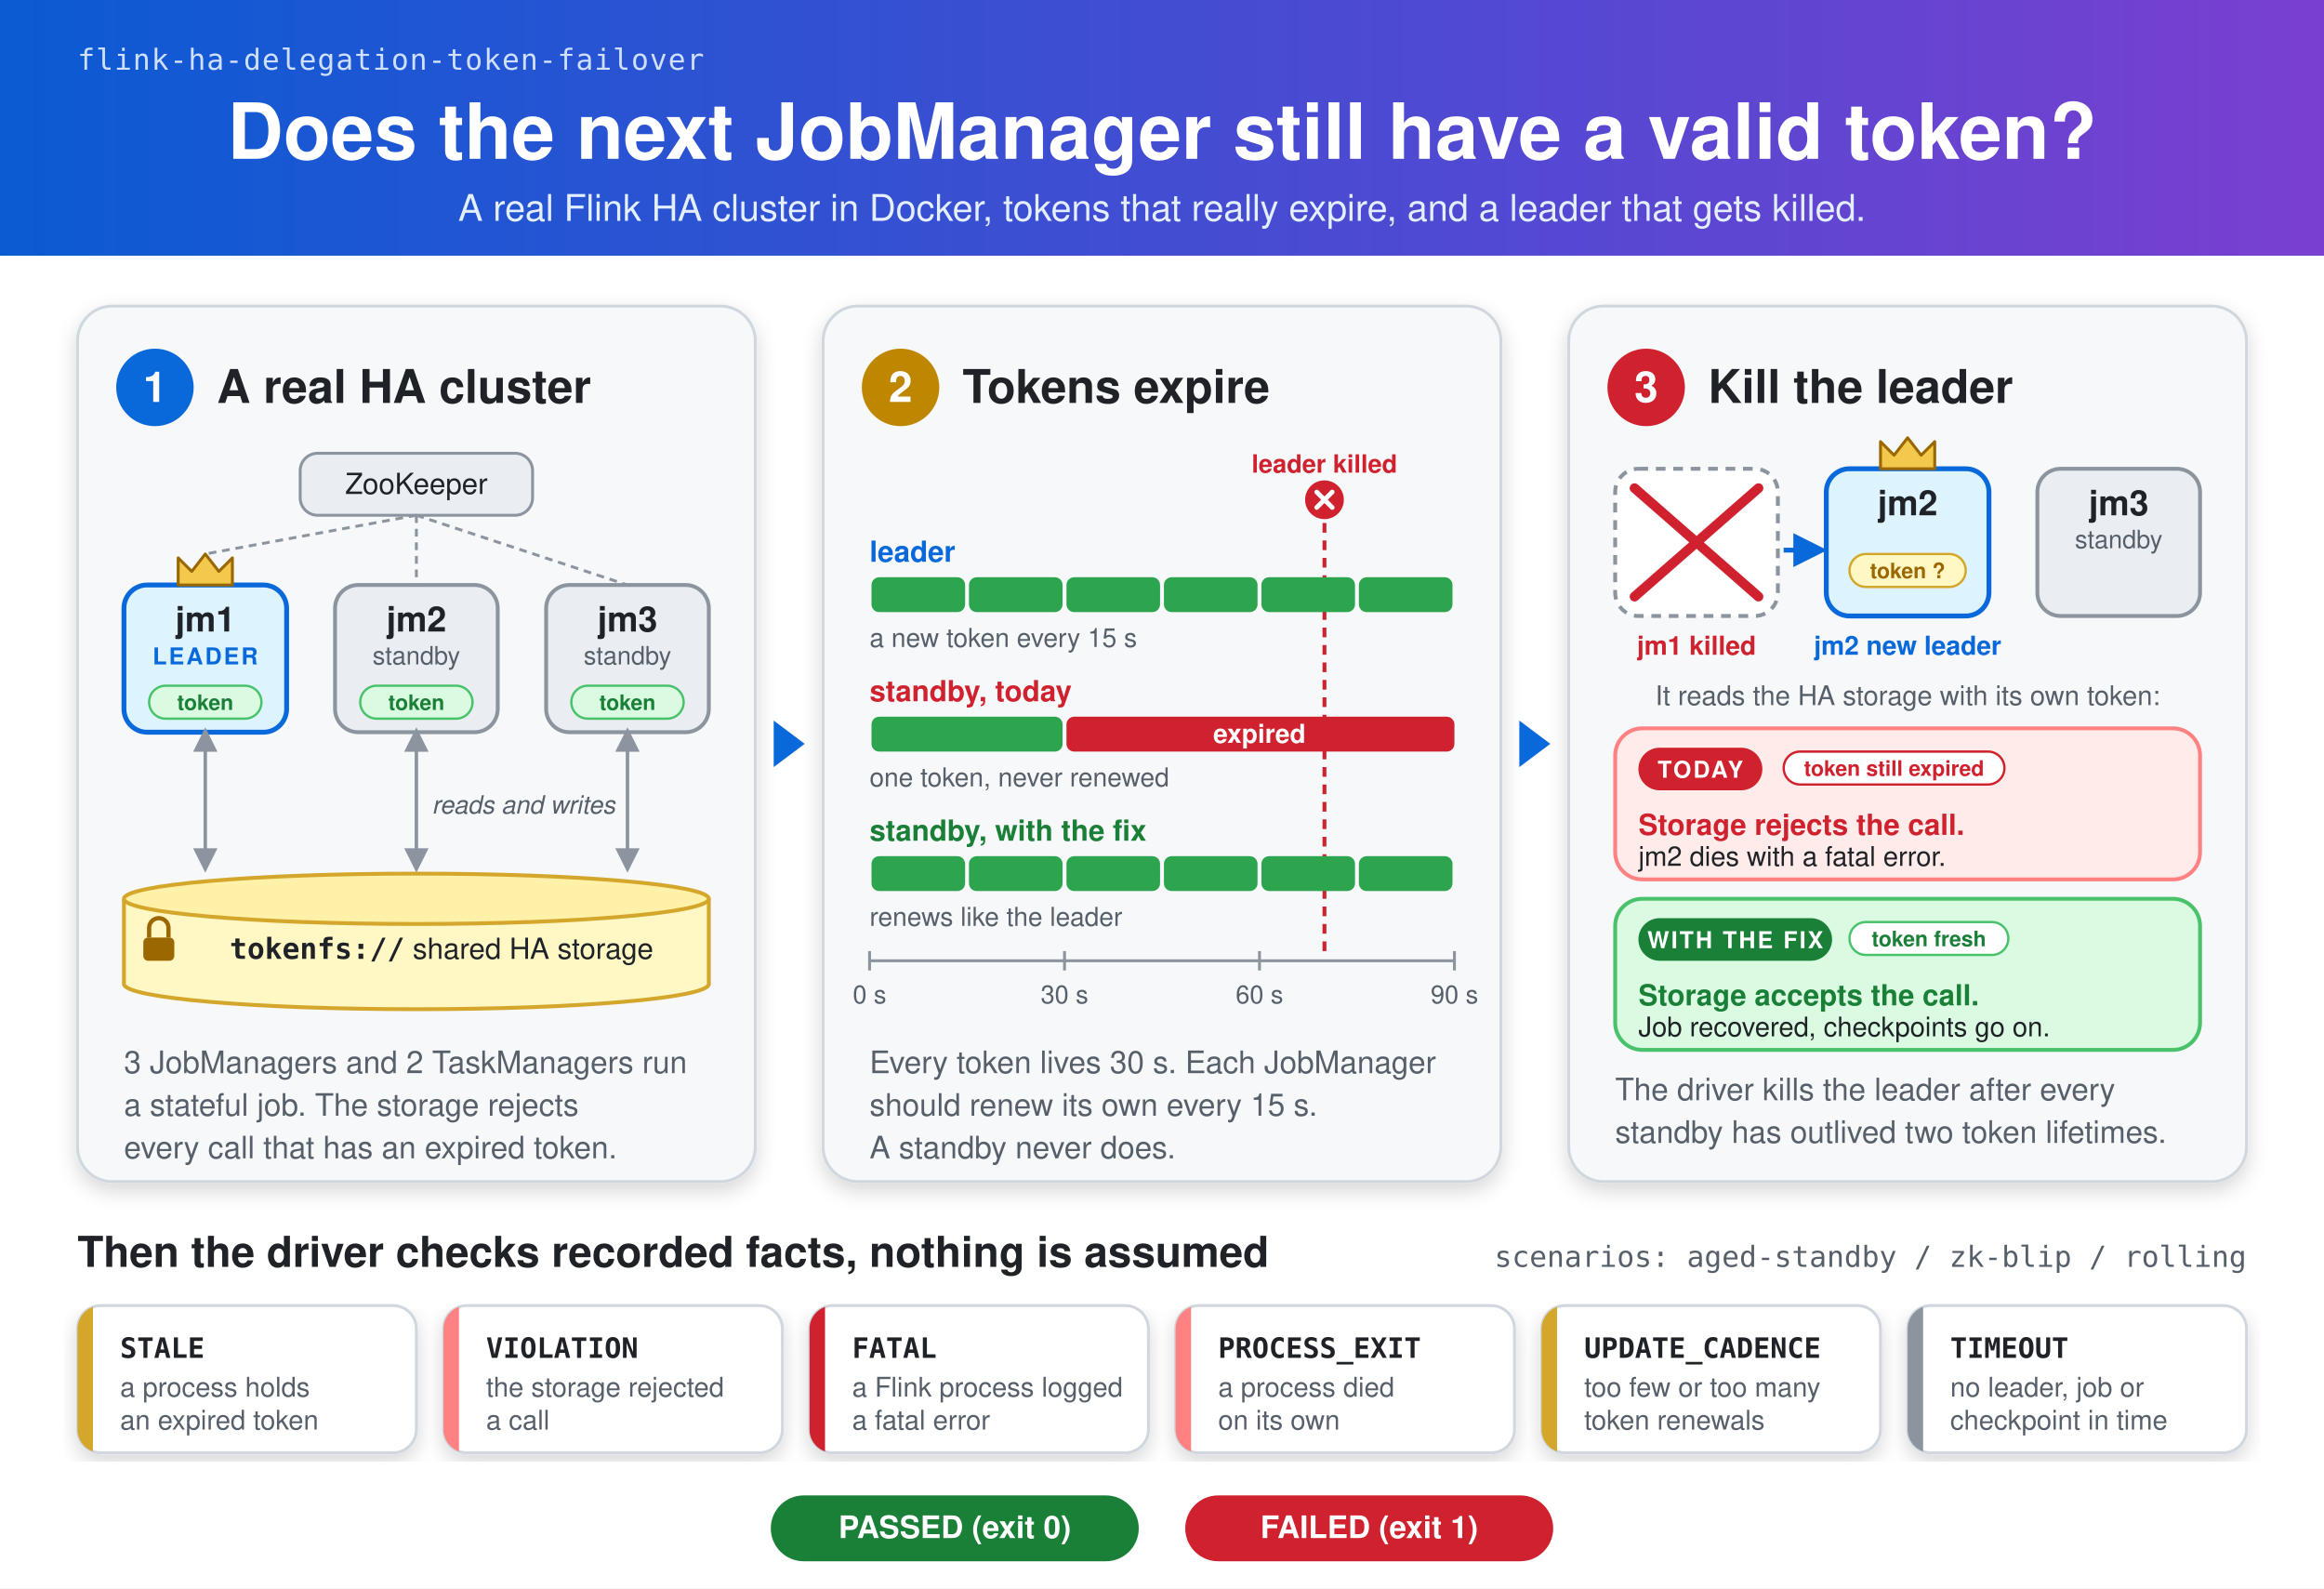
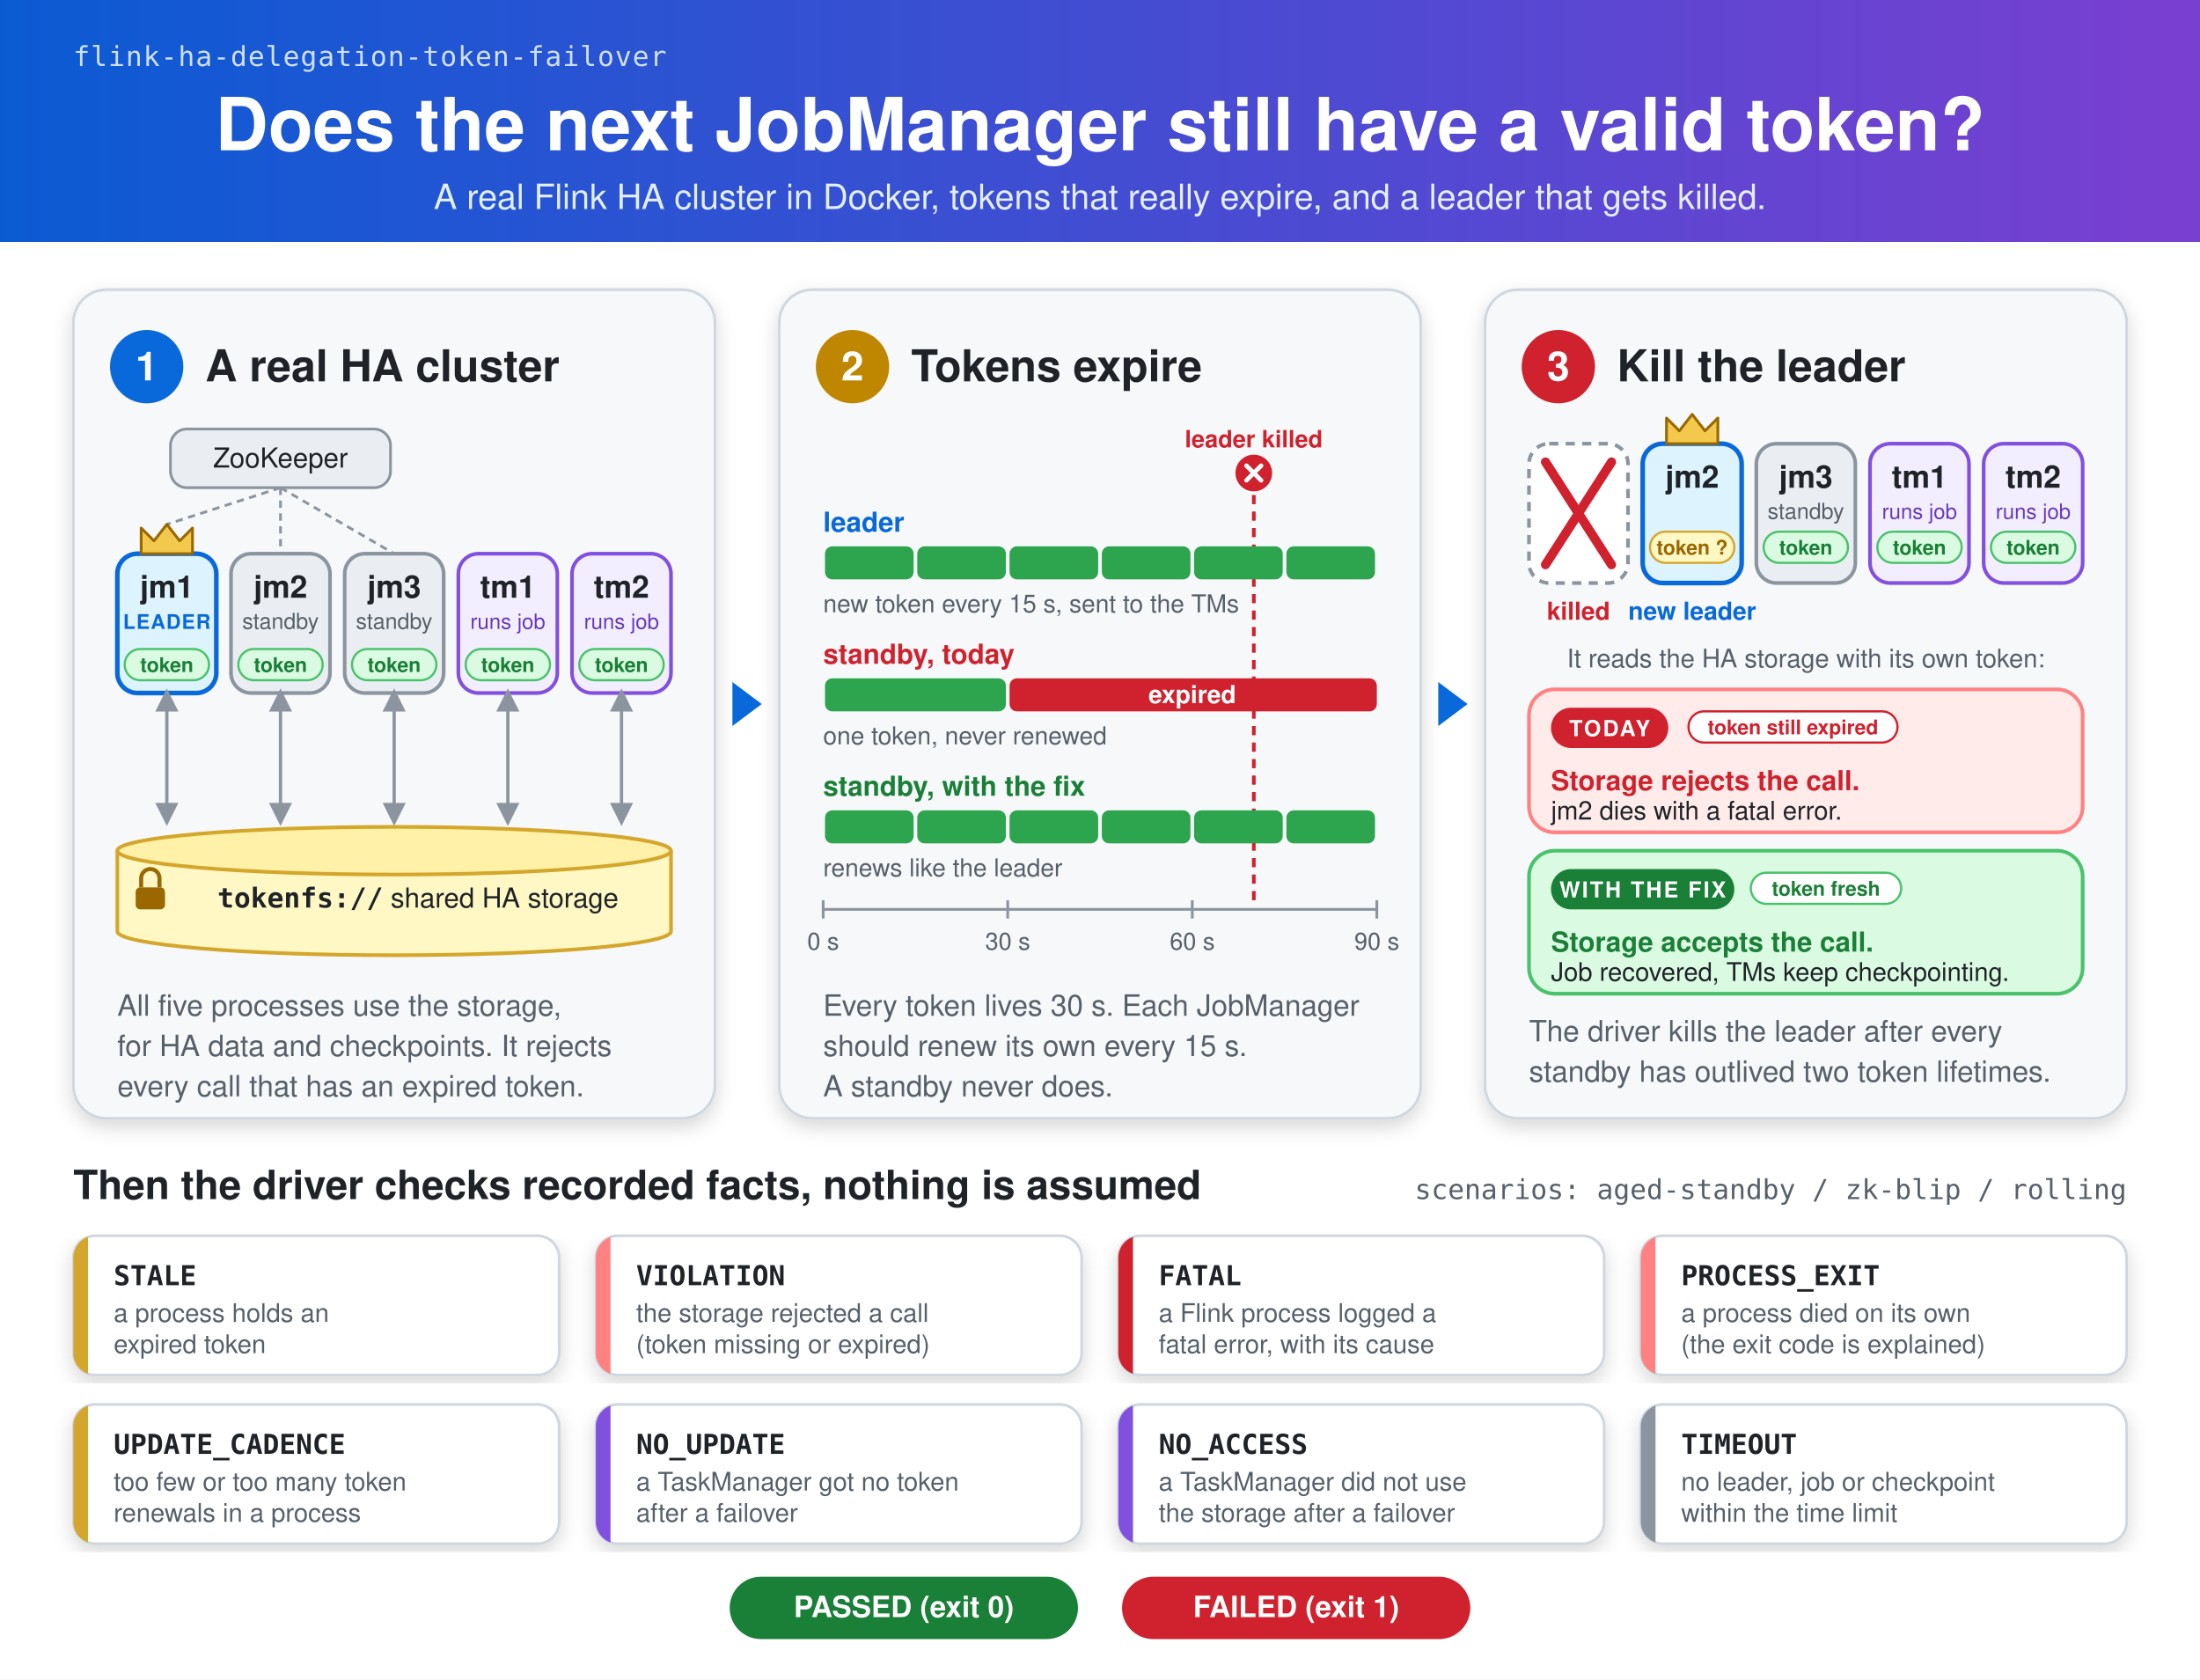
- <svg xmlns="http://www.w3.org/2000/svg" viewBox="0 0 1200 820" width="1200" height="820" role="img" aria-labelledby="t d">
+ <svg xmlns="http://www.w3.org/2000/svg" viewBox="0 0 1200 916" width="1200" height="916" role="img" aria-labelledby="t d">
  <defs>
    <linearGradient id="hero" x1="0" y1="0" x2="1" y2="0">
      <stop offset="0" stop-color="#0A5BD3" />
      <stop offset="1" stop-color="#7A3FD1" />
    </linearGradient>
    <filter id="shadow" x="-4%" y="-3%" width="108%" height="109%">
      <feGaussianBlur in="SourceAlpha" stdDeviation="5" />
      <feOffset dy="4" result="b" />
      <feComponentTransfer>
        <feFuncA type="linear" slope="0.16" />
      </feComponentTransfer>
      <feMerge>
        <feMergeNode />
        <feMergeNode in="SourceGraphic" />
      </feMerge>
    </filter>
    <marker id="head" viewBox="0 0 10 10" refX="8" refY="5" markerWidth="7" markerHeight="7" orient="auto-start-reverse">
      <path d="M0 0 L10 5 L0 10 Z" fill="#8C959F" />
    </marker>
    <marker id="headBlue" viewBox="0 0 10 10" refX="8" refY="5" markerWidth="7" markerHeight="7" orient="auto-start-reverse">
      <path d="M0 0 L10 5 L0 10 Z" fill="#0969DA" />
    </marker>
  </defs>
-   <rect width="1200" height="820" fill="#FFFFFF" />
+   <rect width="1200" height="916" fill="#FFFFFF" />
  <rect width="1200" height="132" fill="url(#hero)" />
  <text x="40" y="36" font-family="Menlo, Consolas, 'DejaVu Sans Mono', monospace" font-size="15" font-weight="normal" fill="#CFE0FF" text-anchor="start" letter-spacing="0.5">flink-ha-delegation-token-failover</text>
  <text x="600" y="82" font-family="Helvetica, Arial, sans-serif" font-size="40" font-weight="700" fill="#FFFFFF" text-anchor="middle">Does the next JobManager still have a valid token?</text>
  <text x="600" y="114" font-family="Helvetica, Arial, sans-serif" font-size="19" font-weight="normal" fill="#E3EEFF" text-anchor="middle">A real Flink HA cluster in Docker, tokens that really expire, and a leader that gets killed.</text>
  <g transform="translate(40,158)">
    <rect width="350" height="452" rx="18" fill="#F6F8FA" stroke="#D0D7DE" stroke-width="1.5" filter="url(#shadow)" />
    <circle cx="40" cy="42" r="20" fill="#0969DA" />
    <text x="40" y="49.5" font-family="Helvetica, Arial, sans-serif" font-size="22" font-weight="700" fill="#FFFFFF" text-anchor="middle">1</text>
    <text x="72" y="50" font-family="Helvetica, Arial, sans-serif" font-size="24" font-weight="700" fill="#1F2328" text-anchor="start">A real HA cluster</text>
-     <rect x="115" y="76" width="120" height="32" rx="9" fill="#EAEEF2" stroke="#8C959F" stroke-width="1.5" />
-     <text x="175" y="97" font-family="Helvetica, Arial, sans-serif" font-size="15" font-weight="normal" fill="#1F2328" text-anchor="middle">ZooKeeper</text>
-     <line x1="175" y1="108" x2="66" y2="128" stroke="#8C959F" stroke-width="1.5" stroke-dasharray="4 3" />
-     <line x1="175" y1="108" x2="175" y2="144" stroke="#8C959F" stroke-width="1.5" stroke-dasharray="4 3" />
-     <line x1="175" y1="108" x2="284" y2="144" stroke="#8C959F" stroke-width="1.5" stroke-dasharray="4 3" />
-     <rect x="24.0" y="144" width="84" height="76" rx="12" fill="#DDF4FF" stroke="#0969DA" stroke-width="2.5" />
-     <path d="M52 144 L52 130 L59 137 L66 128 L73 137 L80 130 L80 144 Z" fill="#F2C94C" stroke="#9A6700" stroke-width="1.5" stroke-linejoin="round" />
-     <text x="66" y="168" font-family="Helvetica, Arial, sans-serif" font-size="18" font-weight="700" fill="#1F2328" text-anchor="middle">jm1</text>
-     <text x="66" y="185" font-family="Helvetica, Arial, sans-serif" font-size="12" font-weight="700" fill="#0969DA" text-anchor="middle" letter-spacing="1">LEADER</text>
-     <rect x="133.0" y="144" width="84" height="76" rx="12" fill="#EAEEF2" stroke="#8C959F" stroke-width="2" />
-     <text x="175" y="168" font-family="Helvetica, Arial, sans-serif" font-size="18" font-weight="700" fill="#1F2328" text-anchor="middle">jm2</text>
-     <text x="175" y="185" font-family="Helvetica, Arial, sans-serif" font-size="13" font-weight="normal" fill="#57606A" text-anchor="middle">standby</text>
-     <rect x="242.0" y="144" width="84" height="76" rx="12" fill="#EAEEF2" stroke="#8C959F" stroke-width="2" />
-     <text x="284" y="168" font-family="Helvetica, Arial, sans-serif" font-size="18" font-weight="700" fill="#1F2328" text-anchor="middle">jm3</text>
-     <text x="284" y="185" font-family="Helvetica, Arial, sans-serif" font-size="13" font-weight="normal" fill="#57606A" text-anchor="middle">standby</text>
-     <rect x="37.0" y="196" width="58" height="17" rx="8.5" fill="#DAFBE1" stroke="#4AC26B" stroke-width="1.2" />
-     <text x="66" y="208.5" font-family="Helvetica, Arial, sans-serif" font-size="11" font-weight="700" fill="#1A7F37" text-anchor="middle">token</text>
-     <rect x="146.0" y="196" width="58" height="17" rx="8.5" fill="#DAFBE1" stroke="#4AC26B" stroke-width="1.2" />
+     <rect x="53" y="76" width="120" height="32" rx="9" fill="#EAEEF2" stroke="#8C959F" stroke-width="1.5" />
+     <text x="113" y="97" font-family="Helvetica, Arial, sans-serif" font-size="15" font-weight="normal" fill="#1F2328" text-anchor="middle">ZooKeeper</text>
+     <line x1="113" y1="108" x2="51" y2="128" stroke="#8C959F" stroke-width="1.5" stroke-dasharray="4 3" />
+     <line x1="113" y1="108" x2="113" y2="144" stroke="#8C959F" stroke-width="1.5" stroke-dasharray="4 3" />
+     <line x1="113" y1="108" x2="175" y2="144" stroke="#8C959F" stroke-width="1.5" stroke-dasharray="4 3" />
+     <rect x="24.0" y="144" width="54" height="76" rx="11" fill="#DDF4FF" stroke="#0969DA" stroke-width="2.5" />
+     <path d="M37 144 L37 130 L44 137 L51 128 L58 137 L65 130 L65 144 Z" fill="#F2C94C" stroke="#9A6700" stroke-width="1.5" stroke-linejoin="round" />
+     <text x="51" y="168" font-family="Helvetica, Arial, sans-serif" font-size="17" font-weight="700" fill="#1F2328" text-anchor="middle">jm1</text>
+     <text x="51" y="185" font-family="Helvetica, Arial, sans-serif" font-size="11" font-weight="700" fill="#0969DA" text-anchor="middle" letter-spacing="0.5">LEADER</text>
+     <rect x="86.0" y="144" width="54" height="76" rx="11" fill="#EAEEF2" stroke="#8C959F" stroke-width="2" />
+     <text x="113" y="168" font-family="Helvetica, Arial, sans-serif" font-size="17" font-weight="700" fill="#1F2328" text-anchor="middle">jm2</text>
+     <text x="113" y="185" font-family="Helvetica, Arial, sans-serif" font-size="12" font-weight="normal" fill="#57606A" text-anchor="middle">standby</text>
+     <rect x="148.0" y="144" width="54" height="76" rx="11" fill="#EAEEF2" stroke="#8C959F" stroke-width="2" />
+     <text x="175" y="168" font-family="Helvetica, Arial, sans-serif" font-size="17" font-weight="700" fill="#1F2328" text-anchor="middle">jm3</text>
+     <text x="175" y="185" font-family="Helvetica, Arial, sans-serif" font-size="12" font-weight="normal" fill="#57606A" text-anchor="middle">standby</text>
+     <rect x="210.0" y="144" width="54" height="76" rx="11" fill="#F3EEFF" stroke="#8250DF" stroke-width="2" />
+     <text x="237" y="168" font-family="Helvetica, Arial, sans-serif" font-size="17" font-weight="700" fill="#1F2328" text-anchor="middle">tm1</text>
+     <text x="237" y="185" font-family="Helvetica, Arial, sans-serif" font-size="11.5" font-weight="normal" fill="#6639BA" text-anchor="middle">runs job</text>
+     <rect x="272.0" y="144" width="54" height="76" rx="11" fill="#F3EEFF" stroke="#8250DF" stroke-width="2" />
+     <text x="299" y="168" font-family="Helvetica, Arial, sans-serif" font-size="17" font-weight="700" fill="#1F2328" text-anchor="middle">tm2</text>
+     <text x="299" y="185" font-family="Helvetica, Arial, sans-serif" font-size="11.5" font-weight="normal" fill="#6639BA" text-anchor="middle">runs job</text>
+     <rect x="28.0" y="196" width="46" height="17" rx="8.5" fill="#DAFBE1" stroke="#4AC26B" stroke-width="1.2" />
+     <text x="51" y="208.5" font-family="Helvetica, Arial, sans-serif" font-size="11" font-weight="700" fill="#1A7F37" text-anchor="middle">token</text>
+     <rect x="90.0" y="196" width="46" height="17" rx="8.5" fill="#DAFBE1" stroke="#4AC26B" stroke-width="1.2" />
+     <text x="113" y="208.5" font-family="Helvetica, Arial, sans-serif" font-size="11" font-weight="700" fill="#1A7F37" text-anchor="middle">token</text>
+     <rect x="152.0" y="196" width="46" height="17" rx="8.5" fill="#DAFBE1" stroke="#4AC26B" stroke-width="1.2" />
    <text x="175" y="208.5" font-family="Helvetica, Arial, sans-serif" font-size="11" font-weight="700" fill="#1A7F37" text-anchor="middle">token</text>
-     <rect x="255.0" y="196" width="58" height="17" rx="8.5" fill="#DAFBE1" stroke="#4AC26B" stroke-width="1.2" />
-     <text x="284" y="208.5" font-family="Helvetica, Arial, sans-serif" font-size="11" font-weight="700" fill="#1A7F37" text-anchor="middle">token</text>
-     <line x1="66" y1="220" x2="66" y2="290" stroke="#8C959F" stroke-width="1.8" marker-start="url(#head)" marker-end="url(#head)" />
+     <rect x="214.0" y="196" width="46" height="17" rx="8.5" fill="#DAFBE1" stroke="#4AC26B" stroke-width="1.2" />
+     <text x="237" y="208.5" font-family="Helvetica, Arial, sans-serif" font-size="11" font-weight="700" fill="#1A7F37" text-anchor="middle">token</text>
+     <rect x="276.0" y="196" width="46" height="17" rx="8.5" fill="#DAFBE1" stroke="#4AC26B" stroke-width="1.2" />
+     <text x="299" y="208.5" font-family="Helvetica, Arial, sans-serif" font-size="11" font-weight="700" fill="#1A7F37" text-anchor="middle">token</text>
+     <line x1="51" y1="220" x2="51" y2="290" stroke="#8C959F" stroke-width="1.8" marker-start="url(#head)" marker-end="url(#head)" />
+     <line x1="113" y1="220" x2="113" y2="290" stroke="#8C959F" stroke-width="1.8" marker-start="url(#head)" marker-end="url(#head)" />
    <line x1="175" y1="220" x2="175" y2="290" stroke="#8C959F" stroke-width="1.8" marker-start="url(#head)" marker-end="url(#head)" />
-     <line x1="284" y1="220" x2="284" y2="290" stroke="#8C959F" stroke-width="1.8" marker-start="url(#head)" marker-end="url(#head)" />
-     <text x="183" y="262" font-family="Helvetica, Arial, sans-serif" font-size="13" font-weight="normal" fill="#57606A" text-anchor="start" font-style="italic">reads and writes</text>
+     <line x1="237" y1="220" x2="237" y2="290" stroke="#8C959F" stroke-width="1.8" marker-start="url(#head)" marker-end="url(#head)" />
+     <line x1="299" y1="220" x2="299" y2="290" stroke="#8C959F" stroke-width="1.8" marker-start="url(#head)" marker-end="url(#head)" />
    <path d="M24 306 V350 A151 13 0 0 0 326 350 V306" fill="#FFF8C5" stroke="#D4A72C" stroke-width="2" />
    <ellipse cx="175" cy="306" rx="151" ry="13" fill="#FFF1A8" stroke="#D4A72C" stroke-width="2" />
    <path d="M37 326 v-5 a5 5 0 0 1 10 0 v5" fill="none" stroke="#9A6700" stroke-width="2.2" />
    <rect x="34" y="326" width="16" height="12" rx="2.5" fill="#9A6700" />
    <text x="188" y="337" font-family="Helvetica, Arial, sans-serif" font-size="15" fill="#1F2328" text-anchor="middle">
      <tspan font-family="Menlo, Consolas, 'DejaVu Sans Mono', monospace" font-weight="700">tokenfs://</tspan> shared HA storage</text>
-     <text x="24" y="396" font-family="Helvetica, Arial, sans-serif" font-size="16" font-weight="normal" fill="#57606A" text-anchor="start">3 JobManagers and 2 TaskManagers run</text>
-     <text x="24" y="418" font-family="Helvetica, Arial, sans-serif" font-size="16" font-weight="normal" fill="#57606A" text-anchor="start">a stateful job. The storage rejects</text>
+     <text x="24" y="396" font-family="Helvetica, Arial, sans-serif" font-size="16" font-weight="normal" fill="#57606A" text-anchor="start">All five processes use the storage,</text>
+     <text x="24" y="418" font-family="Helvetica, Arial, sans-serif" font-size="16" font-weight="normal" fill="#57606A" text-anchor="start">for HA data and checkpoints. It rejects</text>
    <text x="24" y="440" font-family="Helvetica, Arial, sans-serif" font-size="16" font-weight="normal" fill="#57606A" text-anchor="start">every call that has an expired token.</text>
  </g>
  <g transform="translate(425,158)">
    <rect width="350" height="452" rx="18" fill="#F6F8FA" stroke="#D0D7DE" stroke-width="1.5" filter="url(#shadow)" />
    <circle cx="40" cy="42" r="20" fill="#BF8700" />
    <text x="40" y="49.5" font-family="Helvetica, Arial, sans-serif" font-size="22" font-weight="700" fill="#FFFFFF" text-anchor="middle">2</text>
    <text x="72" y="50" font-family="Helvetica, Arial, sans-serif" font-size="24" font-weight="700" fill="#1F2328" text-anchor="start">Tokens expire</text>
    <text x="258.889" y="86" font-family="Helvetica, Arial, sans-serif" font-size="13" font-weight="700" fill="#CF222E" text-anchor="middle">leader killed</text>
    <line x1="258.889" y1="112" x2="258.889" y2="334" stroke="#CF222E" stroke-width="2" stroke-dasharray="5 4" />
    <circle cx="258.889" cy="100" r="10" fill="#CF222E" />
    <path d="M254.889 96 L262.889 104 M262.889 96 L254.889 104" stroke="#FFFFFF" stroke-width="2.4" stroke-linecap="round" />
    <text x="24" y="132" font-family="Helvetica, Arial, sans-serif" font-size="15" font-weight="700" fill="#0969DA" text-anchor="start">leader</text>
    <rect x="25.00" y="140" width="48.33" height="18" rx="4" fill="#2DA44E" />
    <rect x="75.33" y="140" width="48.33" height="18" rx="4" fill="#2DA44E" />
    <rect x="125.67" y="140" width="48.33" height="18" rx="4" fill="#2DA44E" />
    <rect x="176.00" y="140" width="48.33" height="18" rx="4" fill="#2DA44E" />
    <rect x="226.33" y="140" width="48.33" height="18" rx="4" fill="#2DA44E" />
    <rect x="276.67" y="140" width="48.33" height="18" rx="4" fill="#2DA44E" />
-     <text x="24" y="176" font-family="Helvetica, Arial, sans-serif" font-size="13.5" font-weight="normal" fill="#57606A" text-anchor="start">a new token every 15 s</text>
+     <text x="24" y="176" font-family="Helvetica, Arial, sans-serif" font-size="13.5" font-weight="normal" fill="#57606A" text-anchor="start">new token every 15 s, sent to the TMs</text>
    <text x="24" y="204" font-family="Helvetica, Arial, sans-serif" font-size="15" font-weight="700" fill="#CF222E" text-anchor="start">standby, today</text>
    <rect x="25.00" y="212" width="98.67" height="18" rx="4" fill="#2DA44E" />
    <rect x="125.67" y="212" width="200.33" height="18" rx="4" fill="#CF222E" />
    <text x="225.333" y="225.5" font-family="Helvetica, Arial, sans-serif" font-size="13.5" font-weight="700" fill="#FFFFFF" text-anchor="middle">expired</text>
    <text x="24" y="248" font-family="Helvetica, Arial, sans-serif" font-size="13.5" font-weight="normal" fill="#57606A" text-anchor="start">one token, never renewed</text>
    <text x="24" y="276" font-family="Helvetica, Arial, sans-serif" font-size="15" font-weight="700" fill="#1A7F37" text-anchor="start">standby, with the fix</text>
    <rect x="25.00" y="284" width="48.33" height="18" rx="4" fill="#2DA44E" />
    <rect x="75.33" y="284" width="48.33" height="18" rx="4" fill="#2DA44E" />
    <rect x="125.67" y="284" width="48.33" height="18" rx="4" fill="#2DA44E" />
    <rect x="176.00" y="284" width="48.33" height="18" rx="4" fill="#2DA44E" />
    <rect x="226.33" y="284" width="48.33" height="18" rx="4" fill="#2DA44E" />
    <rect x="276.67" y="284" width="48.33" height="18" rx="4" fill="#2DA44E" />
    <text x="24" y="320" font-family="Helvetica, Arial, sans-serif" font-size="13.5" font-weight="normal" fill="#57606A" text-anchor="start">renews like the leader</text>
    <line x1="24" y1="338" x2="326" y2="338" stroke="#8C959F" stroke-width="1.5" />
    <line x1="24.0" y1="333" x2="24.0" y2="343" stroke="#8C959F" stroke-width="1.5" />
    <text x="24.0" y="360" font-family="Helvetica, Arial, sans-serif" font-size="13" font-weight="normal" fill="#57606A" text-anchor="middle">0 s</text>
    <line x1="124.667" y1="333" x2="124.667" y2="343" stroke="#8C959F" stroke-width="1.5" />
    <text x="124.667" y="360" font-family="Helvetica, Arial, sans-serif" font-size="13" font-weight="normal" fill="#57606A" text-anchor="middle">30 s</text>
    <line x1="225.333" y1="333" x2="225.333" y2="343" stroke="#8C959F" stroke-width="1.5" />
    <text x="225.333" y="360" font-family="Helvetica, Arial, sans-serif" font-size="13" font-weight="normal" fill="#57606A" text-anchor="middle">60 s</text>
    <line x1="326.0" y1="333" x2="326.0" y2="343" stroke="#8C959F" stroke-width="1.5" />
    <text x="326.0" y="360" font-family="Helvetica, Arial, sans-serif" font-size="13" font-weight="normal" fill="#57606A" text-anchor="middle">90 s</text>
    <text x="24" y="396" font-family="Helvetica, Arial, sans-serif" font-size="16" font-weight="normal" fill="#57606A" text-anchor="start">Every token lives 30 s. Each JobManager</text>
    <text x="24" y="418" font-family="Helvetica, Arial, sans-serif" font-size="16" font-weight="normal" fill="#57606A" text-anchor="start">should renew its own every 15 s.</text>
    <text x="24" y="440" font-family="Helvetica, Arial, sans-serif" font-size="16" font-weight="normal" fill="#57606A" text-anchor="start">A standby never does.</text>
  </g>
  <g transform="translate(810,158)">
    <rect width="350" height="452" rx="18" fill="#F6F8FA" stroke="#D0D7DE" stroke-width="1.5" filter="url(#shadow)" />
    <circle cx="40" cy="42" r="20" fill="#CF222E" />
    <text x="40" y="49.5" font-family="Helvetica, Arial, sans-serif" font-size="22" font-weight="700" fill="#FFFFFF" text-anchor="middle">3</text>
    <text x="72" y="50" font-family="Helvetica, Arial, sans-serif" font-size="24" font-weight="700" fill="#1F2328" text-anchor="start">Kill the leader</text>
-     <rect x="24.0" y="84" width="84" height="76" rx="12" fill="#FFFFFF" stroke="#8C959F" stroke-width="2" stroke-dasharray="5 4" />
-     <path d="M34 94 L98 150 M98 94 L34 150" stroke="#CF222E" stroke-width="5" stroke-linecap="round" />
-     <rect x="133.0" y="84" width="84" height="76" rx="12" fill="#DDF4FF" stroke="#0969DA" stroke-width="2.5" />
-     <path d="M161 84 L161 70 L168 77 L175 68 L182 77 L189 70 L189 84 Z" fill="#F2C94C" stroke="#9A6700" stroke-width="1.5" stroke-linejoin="round" />
-     <text x="175" y="108" font-family="Helvetica, Arial, sans-serif" font-size="18" font-weight="700" fill="#1F2328" text-anchor="middle">jm2</text>
-     <text x="175" y="125" font-family="Helvetica, Arial, sans-serif" font-size="12" font-weight="700" fill="#0969DA" text-anchor="middle" letter-spacing="1" />
-     <rect x="145.0" y="128" width="60" height="17" rx="8.5" fill="#FFF8C5" stroke="#D4A72C" stroke-width="1.2" />
-     <text x="175" y="140.5" font-family="Helvetica, Arial, sans-serif" font-size="11" font-weight="700" fill="#9A6700" text-anchor="middle">token ?</text>
-     <rect x="242.0" y="84" width="84" height="76" rx="12" fill="#EAEEF2" stroke="#8C959F" stroke-width="2" />
-     <text x="284" y="108" font-family="Helvetica, Arial, sans-serif" font-size="18" font-weight="700" fill="#1F2328" text-anchor="middle">jm3</text>
-     <text x="284" y="125" font-family="Helvetica, Arial, sans-serif" font-size="13" font-weight="normal" fill="#57606A" text-anchor="middle">standby</text>
-     <line x1="111" y1="126" x2="130" y2="126" stroke="#0969DA" stroke-width="2.5" marker-end="url(#headBlue)" />
-     <text x="66" y="180" font-family="Helvetica, Arial, sans-serif" font-size="13.5" font-weight="700" fill="#CF222E" text-anchor="middle">jm1 killed</text>
-     <text x="175" y="180" font-family="Helvetica, Arial, sans-serif" font-size="13.5" font-weight="700" fill="#0969DA" text-anchor="middle">jm2 new leader</text>
+     <rect x="24.0" y="84" width="54" height="76" rx="11" fill="#FFFFFF" stroke="#8C959F" stroke-width="2" stroke-dasharray="5 4" />
+     <path d="M33 94 L69 150 M69 94 L33 150" stroke="#CF222E" stroke-width="5" stroke-linecap="round" />
+     <rect x="86.0" y="84" width="54" height="76" rx="11" fill="#DDF4FF" stroke="#0969DA" stroke-width="2.5" />
+     <path d="M99 84 L99 70 L106 77 L113 68 L120 77 L127 70 L127 84 Z" fill="#F2C94C" stroke="#9A6700" stroke-width="1.5" stroke-linejoin="round" />
+     <text x="113" y="108" font-family="Helvetica, Arial, sans-serif" font-size="17" font-weight="700" fill="#1F2328" text-anchor="middle">jm2</text>
+     <rect x="90.0" y="132" width="46" height="17" rx="8.5" fill="#FFF8C5" stroke="#D4A72C" stroke-width="1.2" />
+     <text x="113" y="144.5" font-family="Helvetica, Arial, sans-serif" font-size="11" font-weight="700" fill="#9A6700" text-anchor="middle">token ?</text>
+     <rect x="148.0" y="84" width="54" height="76" rx="11" fill="#EAEEF2" stroke="#8C959F" stroke-width="2" />
+     <text x="175" y="108" font-family="Helvetica, Arial, sans-serif" font-size="17" font-weight="700" fill="#1F2328" text-anchor="middle">jm3</text>
+     <text x="175" y="125" font-family="Helvetica, Arial, sans-serif" font-size="12" font-weight="normal" fill="#57606A" text-anchor="middle">standby</text>
+     <rect x="210.0" y="84" width="54" height="76" rx="11" fill="#F3EEFF" stroke="#8250DF" stroke-width="2" />
+     <text x="237" y="108" font-family="Helvetica, Arial, sans-serif" font-size="17" font-weight="700" fill="#1F2328" text-anchor="middle">tm1</text>
+     <text x="237" y="125" font-family="Helvetica, Arial, sans-serif" font-size="11.5" font-weight="normal" fill="#6639BA" text-anchor="middle">runs job</text>
+     <rect x="272.0" y="84" width="54" height="76" rx="11" fill="#F3EEFF" stroke="#8250DF" stroke-width="2" />
+     <text x="299" y="108" font-family="Helvetica, Arial, sans-serif" font-size="17" font-weight="700" fill="#1F2328" text-anchor="middle">tm2</text>
+     <text x="299" y="125" font-family="Helvetica, Arial, sans-serif" font-size="11.5" font-weight="normal" fill="#6639BA" text-anchor="middle">runs job</text>
+     <rect x="152.0" y="132" width="46" height="17" rx="8.5" fill="#DAFBE1" stroke="#4AC26B" stroke-width="1.2" />
+     <text x="175" y="144.5" font-family="Helvetica, Arial, sans-serif" font-size="11" font-weight="700" fill="#1A7F37" text-anchor="middle">token</text>
+     <rect x="214.0" y="132" width="46" height="17" rx="8.5" fill="#DAFBE1" stroke="#4AC26B" stroke-width="1.2" />
+     <text x="237" y="144.5" font-family="Helvetica, Arial, sans-serif" font-size="11" font-weight="700" fill="#1A7F37" text-anchor="middle">token</text>
+     <rect x="276.0" y="132" width="46" height="17" rx="8.5" fill="#DAFBE1" stroke="#4AC26B" stroke-width="1.2" />
+     <text x="299" y="144.5" font-family="Helvetica, Arial, sans-serif" font-size="11" font-weight="700" fill="#1A7F37" text-anchor="middle">token</text>
+     <text x="51" y="180" font-family="Helvetica, Arial, sans-serif" font-size="13.5" font-weight="700" fill="#CF222E" text-anchor="middle">killed</text>
+     <text x="113" y="180" font-family="Helvetica, Arial, sans-serif" font-size="13.5" font-weight="700" fill="#0969DA" text-anchor="middle">new leader</text>
    <text x="175" y="206" font-family="Helvetica, Arial, sans-serif" font-size="14" font-weight="normal" fill="#57606A" text-anchor="middle">It reads the HA storage with its own token:</text>
    <rect x="24" y="218" width="302" height="78" rx="14" fill="#FFEBE9" stroke="#FF8182" stroke-width="2" />
    <rect x="36" y="228" width="64" height="22" rx="11" fill="#CF222E" />
    <text x="68" y="243.5" font-family="Helvetica, Arial, sans-serif" font-size="12" font-weight="700" fill="#FFFFFF" text-anchor="middle" letter-spacing="1">TODAY</text>
    <rect x="111.0" y="230" width="114" height="17" rx="8.5" fill="#FFFFFF" stroke="#CF222E" stroke-width="1.2" />
    <text x="168" y="242.5" font-family="Helvetica, Arial, sans-serif" font-size="11" font-weight="700" fill="#CF222E" text-anchor="middle">token still expired</text>
    <text x="36" y="273" font-family="Helvetica, Arial, sans-serif" font-size="15" font-weight="700" fill="#CF222E" text-anchor="start">Storage rejects the call.</text>
    <text x="36" y="289" font-family="Helvetica, Arial, sans-serif" font-size="14" font-weight="normal" fill="#1F2328" text-anchor="start">jm2 dies with a fatal error.</text>
    <rect x="24" y="306" width="302" height="78" rx="14" fill="#DAFBE1" stroke="#4AC26B" stroke-width="2" />
    <rect x="36" y="316" width="100" height="22" rx="11" fill="#1A7F37" />
    <text x="86" y="331.5" font-family="Helvetica, Arial, sans-serif" font-size="12" font-weight="700" fill="#FFFFFF" text-anchor="middle" letter-spacing="1">WITH THE FIX</text>
    <rect x="145.0" y="318" width="82" height="17" rx="8.5" fill="#FFFFFF" stroke="#4AC26B" stroke-width="1.2" />
    <text x="186" y="330.5" font-family="Helvetica, Arial, sans-serif" font-size="11" font-weight="700" fill="#1A7F37" text-anchor="middle">token fresh</text>
    <text x="36" y="361" font-family="Helvetica, Arial, sans-serif" font-size="15" font-weight="700" fill="#1A7F37" text-anchor="start">Storage accepts the call.</text>
-     <text x="36" y="377" font-family="Helvetica, Arial, sans-serif" font-size="14" font-weight="normal" fill="#1F2328" text-anchor="start">Job recovered, checkpoints go on.</text>
+     <text x="36" y="377" font-family="Helvetica, Arial, sans-serif" font-size="14" font-weight="normal" fill="#1F2328" text-anchor="start">Job recovered, TMs keep checkpointing.</text>
    <text x="24" y="410" font-family="Helvetica, Arial, sans-serif" font-size="16" font-weight="normal" fill="#57606A" text-anchor="start">The driver kills the leader after every</text>
    <text x="24" y="432" font-family="Helvetica, Arial, sans-serif" font-size="16" font-weight="normal" fill="#57606A" text-anchor="start">standby has outlived two token lifetimes.</text>
  </g>
  <path d="M399.5 372 L415.5 384 L399.5 396 Z" fill="#0969DA" />
  <path d="M784.5 372 L800.5 384 L784.5 396 Z" fill="#0969DA" />
  <text x="40" y="654" font-family="Helvetica, Arial, sans-serif" font-size="22" font-weight="700" fill="#1F2328" text-anchor="start">Then the driver checks recorded facts, nothing is assumed</text>
  <text x="1160" y="654" font-family="Menlo, Consolas, 'DejaVu Sans Mono', monospace" font-size="15" font-weight="normal" fill="#57606A" text-anchor="end">scenarios: aged-standby / zk-blip / rolling</text>
  <clipPath id="chip0">
-     <rect x="40" y="674" width="175" height="76" rx="12" />
-   </clipPath>
-   <rect x="40" y="674" width="175" height="76" rx="12" fill="#FFFFFF" stroke="#D0D7DE" stroke-width="1.5" filter="url(#shadow)" />
+     <rect x="40" y="674" width="265" height="76" rx="12" />
+   </clipPath>
+   <rect x="40" y="674" width="265" height="76" rx="12" fill="#FFFFFF" stroke="#D0D7DE" stroke-width="1.5" filter="url(#shadow)" />
  <rect x="40" y="674" width="8" height="76" fill="#D4A72C" clip-path="url(#chip0)" />
-   <text x="62" y="701" font-family="Menlo, Consolas, 'DejaVu Sans Mono', monospace" font-size="14.5" font-weight="700" fill="#1F2328" text-anchor="start">STALE</text>
-   <text x="62" y="721" font-family="Helvetica, Arial, sans-serif" font-size="14" font-weight="normal" fill="#57606A" text-anchor="start">a process holds</text>
-   <text x="62" y="738" font-family="Helvetica, Arial, sans-serif" font-size="14" font-weight="normal" fill="#57606A" text-anchor="start">an expired token</text>
+   <text x="62" y="701" font-family="Menlo, Consolas, 'DejaVu Sans Mono', monospace" font-size="15" font-weight="700" fill="#1F2328" text-anchor="start">STALE</text>
+   <text x="62" y="721" font-family="Helvetica, Arial, sans-serif" font-size="14" font-weight="normal" fill="#57606A" text-anchor="start">a process holds an</text>
+   <text x="62" y="738" font-family="Helvetica, Arial, sans-serif" font-size="14" font-weight="normal" fill="#57606A" text-anchor="start">expired token</text>
  <clipPath id="chip1">
-     <rect x="229" y="674" width="175" height="76" rx="12" />
-   </clipPath>
-   <rect x="229" y="674" width="175" height="76" rx="12" fill="#FFFFFF" stroke="#D0D7DE" stroke-width="1.5" filter="url(#shadow)" />
-   <rect x="229" y="674" width="8" height="76" fill="#FF8182" clip-path="url(#chip1)" />
-   <text x="251" y="701" font-family="Menlo, Consolas, 'DejaVu Sans Mono', monospace" font-size="14.5" font-weight="700" fill="#1F2328" text-anchor="start">VIOLATION</text>
-   <text x="251" y="721" font-family="Helvetica, Arial, sans-serif" font-size="14" font-weight="normal" fill="#57606A" text-anchor="start">the storage rejected</text>
-   <text x="251" y="738" font-family="Helvetica, Arial, sans-serif" font-size="14" font-weight="normal" fill="#57606A" text-anchor="start">a call</text>
+     <rect x="325" y="674" width="265" height="76" rx="12" />
+   </clipPath>
+   <rect x="325" y="674" width="265" height="76" rx="12" fill="#FFFFFF" stroke="#D0D7DE" stroke-width="1.5" filter="url(#shadow)" />
+   <rect x="325" y="674" width="8" height="76" fill="#FF8182" clip-path="url(#chip1)" />
+   <text x="347" y="701" font-family="Menlo, Consolas, 'DejaVu Sans Mono', monospace" font-size="15" font-weight="700" fill="#1F2328" text-anchor="start">VIOLATION</text>
+   <text x="347" y="721" font-family="Helvetica, Arial, sans-serif" font-size="14" font-weight="normal" fill="#57606A" text-anchor="start">the storage rejected a call</text>
+   <text x="347" y="738" font-family="Helvetica, Arial, sans-serif" font-size="14" font-weight="normal" fill="#57606A" text-anchor="start">(token missing or expired)</text>
  <clipPath id="chip2">
-     <rect x="418" y="674" width="175" height="76" rx="12" />
-   </clipPath>
-   <rect x="418" y="674" width="175" height="76" rx="12" fill="#FFFFFF" stroke="#D0D7DE" stroke-width="1.5" filter="url(#shadow)" />
-   <rect x="418" y="674" width="8" height="76" fill="#CF222E" clip-path="url(#chip2)" />
-   <text x="440" y="701" font-family="Menlo, Consolas, 'DejaVu Sans Mono', monospace" font-size="14.5" font-weight="700" fill="#1F2328" text-anchor="start">FATAL</text>
-   <text x="440" y="721" font-family="Helvetica, Arial, sans-serif" font-size="14" font-weight="normal" fill="#57606A" text-anchor="start">a Flink process logged</text>
-   <text x="440" y="738" font-family="Helvetica, Arial, sans-serif" font-size="14" font-weight="normal" fill="#57606A" text-anchor="start">a fatal error</text>
+     <rect x="610" y="674" width="265" height="76" rx="12" />
+   </clipPath>
+   <rect x="610" y="674" width="265" height="76" rx="12" fill="#FFFFFF" stroke="#D0D7DE" stroke-width="1.5" filter="url(#shadow)" />
+   <rect x="610" y="674" width="8" height="76" fill="#CF222E" clip-path="url(#chip2)" />
+   <text x="632" y="701" font-family="Menlo, Consolas, 'DejaVu Sans Mono', monospace" font-size="15" font-weight="700" fill="#1F2328" text-anchor="start">FATAL</text>
+   <text x="632" y="721" font-family="Helvetica, Arial, sans-serif" font-size="14" font-weight="normal" fill="#57606A" text-anchor="start">a Flink process logged a</text>
+   <text x="632" y="738" font-family="Helvetica, Arial, sans-serif" font-size="14" font-weight="normal" fill="#57606A" text-anchor="start">fatal error, with its cause</text>
  <clipPath id="chip3">
-     <rect x="607" y="674" width="175" height="76" rx="12" />
-   </clipPath>
-   <rect x="607" y="674" width="175" height="76" rx="12" fill="#FFFFFF" stroke="#D0D7DE" stroke-width="1.5" filter="url(#shadow)" />
-   <rect x="607" y="674" width="8" height="76" fill="#FF8182" clip-path="url(#chip3)" />
-   <text x="629" y="701" font-family="Menlo, Consolas, 'DejaVu Sans Mono', monospace" font-size="14.5" font-weight="700" fill="#1F2328" text-anchor="start">PROCESS_EXIT</text>
-   <text x="629" y="721" font-family="Helvetica, Arial, sans-serif" font-size="14" font-weight="normal" fill="#57606A" text-anchor="start">a process died</text>
-   <text x="629" y="738" font-family="Helvetica, Arial, sans-serif" font-size="14" font-weight="normal" fill="#57606A" text-anchor="start">on its own</text>
+     <rect x="895" y="674" width="265" height="76" rx="12" />
+   </clipPath>
+   <rect x="895" y="674" width="265" height="76" rx="12" fill="#FFFFFF" stroke="#D0D7DE" stroke-width="1.5" filter="url(#shadow)" />
+   <rect x="895" y="674" width="8" height="76" fill="#FF8182" clip-path="url(#chip3)" />
+   <text x="917" y="701" font-family="Menlo, Consolas, 'DejaVu Sans Mono', monospace" font-size="15" font-weight="700" fill="#1F2328" text-anchor="start">PROCESS_EXIT</text>
+   <text x="917" y="721" font-family="Helvetica, Arial, sans-serif" font-size="14" font-weight="normal" fill="#57606A" text-anchor="start">a process died on its own</text>
+   <text x="917" y="738" font-family="Helvetica, Arial, sans-serif" font-size="14" font-weight="normal" fill="#57606A" text-anchor="start">(the exit code is explained)</text>
  <clipPath id="chip4">
-     <rect x="796" y="674" width="175" height="76" rx="12" />
-   </clipPath>
-   <rect x="796" y="674" width="175" height="76" rx="12" fill="#FFFFFF" stroke="#D0D7DE" stroke-width="1.5" filter="url(#shadow)" />
-   <rect x="796" y="674" width="8" height="76" fill="#D4A72C" clip-path="url(#chip4)" />
-   <text x="818" y="701" font-family="Menlo, Consolas, 'DejaVu Sans Mono', monospace" font-size="14.5" font-weight="700" fill="#1F2328" text-anchor="start">UPDATE_CADENCE</text>
-   <text x="818" y="721" font-family="Helvetica, Arial, sans-serif" font-size="14" font-weight="normal" fill="#57606A" text-anchor="start">too few or too many</text>
-   <text x="818" y="738" font-family="Helvetica, Arial, sans-serif" font-size="14" font-weight="normal" fill="#57606A" text-anchor="start">token renewals</text>
+     <rect x="40" y="766" width="265" height="76" rx="12" />
+   </clipPath>
+   <rect x="40" y="766" width="265" height="76" rx="12" fill="#FFFFFF" stroke="#D0D7DE" stroke-width="1.5" filter="url(#shadow)" />
+   <rect x="40" y="766" width="8" height="76" fill="#D4A72C" clip-path="url(#chip4)" />
+   <text x="62" y="793" font-family="Menlo, Consolas, 'DejaVu Sans Mono', monospace" font-size="15" font-weight="700" fill="#1F2328" text-anchor="start">UPDATE_CADENCE</text>
+   <text x="62" y="813" font-family="Helvetica, Arial, sans-serif" font-size="14" font-weight="normal" fill="#57606A" text-anchor="start">too few or too many token</text>
+   <text x="62" y="830" font-family="Helvetica, Arial, sans-serif" font-size="14" font-weight="normal" fill="#57606A" text-anchor="start">renewals in a process</text>
  <clipPath id="chip5">
-     <rect x="985" y="674" width="175" height="76" rx="12" />
-   </clipPath>
-   <rect x="985" y="674" width="175" height="76" rx="12" fill="#FFFFFF" stroke="#D0D7DE" stroke-width="1.5" filter="url(#shadow)" />
-   <rect x="985" y="674" width="8" height="76" fill="#8C959F" clip-path="url(#chip5)" />
-   <text x="1007" y="701" font-family="Menlo, Consolas, 'DejaVu Sans Mono', monospace" font-size="14.5" font-weight="700" fill="#1F2328" text-anchor="start">TIMEOUT</text>
-   <text x="1007" y="721" font-family="Helvetica, Arial, sans-serif" font-size="14" font-weight="normal" fill="#57606A" text-anchor="start">no leader, job or</text>
-   <text x="1007" y="738" font-family="Helvetica, Arial, sans-serif" font-size="14" font-weight="normal" fill="#57606A" text-anchor="start">checkpoint in time</text>
-   <rect x="398" y="772" width="190" height="34" rx="17" fill="#1A7F37" />
-   <text x="493" y="794" font-family="Helvetica, Arial, sans-serif" font-size="16" font-weight="700" fill="#FFFFFF" text-anchor="middle">PASSED  (exit 0)</text>
-   <rect x="612" y="772" width="190" height="34" rx="17" fill="#CF222E" />
-   <text x="707" y="794" font-family="Helvetica, Arial, sans-serif" font-size="16" font-weight="700" fill="#FFFFFF" text-anchor="middle">FAILED  (exit 1)</text>
+     <rect x="325" y="766" width="265" height="76" rx="12" />
+   </clipPath>
+   <rect x="325" y="766" width="265" height="76" rx="12" fill="#FFFFFF" stroke="#D0D7DE" stroke-width="1.5" filter="url(#shadow)" />
+   <rect x="325" y="766" width="8" height="76" fill="#8250DF" clip-path="url(#chip5)" />
+   <text x="347" y="793" font-family="Menlo, Consolas, 'DejaVu Sans Mono', monospace" font-size="15" font-weight="700" fill="#1F2328" text-anchor="start">NO_UPDATE</text>
+   <text x="347" y="813" font-family="Helvetica, Arial, sans-serif" font-size="14" font-weight="normal" fill="#57606A" text-anchor="start">a TaskManager got no token</text>
+   <text x="347" y="830" font-family="Helvetica, Arial, sans-serif" font-size="14" font-weight="normal" fill="#57606A" text-anchor="start">after a failover</text>
+   <clipPath id="chip6">
+     <rect x="610" y="766" width="265" height="76" rx="12" />
+   </clipPath>
+   <rect x="610" y="766" width="265" height="76" rx="12" fill="#FFFFFF" stroke="#D0D7DE" stroke-width="1.5" filter="url(#shadow)" />
+   <rect x="610" y="766" width="8" height="76" fill="#8250DF" clip-path="url(#chip6)" />
+   <text x="632" y="793" font-family="Menlo, Consolas, 'DejaVu Sans Mono', monospace" font-size="15" font-weight="700" fill="#1F2328" text-anchor="start">NO_ACCESS</text>
+   <text x="632" y="813" font-family="Helvetica, Arial, sans-serif" font-size="14" font-weight="normal" fill="#57606A" text-anchor="start">a TaskManager did not use</text>
+   <text x="632" y="830" font-family="Helvetica, Arial, sans-serif" font-size="14" font-weight="normal" fill="#57606A" text-anchor="start">the storage after a failover</text>
+   <clipPath id="chip7">
+     <rect x="895" y="766" width="265" height="76" rx="12" />
+   </clipPath>
+   <rect x="895" y="766" width="265" height="76" rx="12" fill="#FFFFFF" stroke="#D0D7DE" stroke-width="1.5" filter="url(#shadow)" />
+   <rect x="895" y="766" width="8" height="76" fill="#8C959F" clip-path="url(#chip7)" />
+   <text x="917" y="793" font-family="Menlo, Consolas, 'DejaVu Sans Mono', monospace" font-size="15" font-weight="700" fill="#1F2328" text-anchor="start">TIMEOUT</text>
+   <text x="917" y="813" font-family="Helvetica, Arial, sans-serif" font-size="14" font-weight="normal" fill="#57606A" text-anchor="start">no leader, job or checkpoint</text>
+   <text x="917" y="830" font-family="Helvetica, Arial, sans-serif" font-size="14" font-weight="normal" fill="#57606A" text-anchor="start">within the time limit</text>
+   <rect x="398" y="860" width="190" height="34" rx="17" fill="#1A7F37" />
+   <text x="493" y="882" font-family="Helvetica, Arial, sans-serif" font-size="16" font-weight="700" fill="#FFFFFF" text-anchor="middle">PASSED  (exit 0)</text>
+   <rect x="612" y="860" width="190" height="34" rx="17" fill="#CF222E" />
+   <text x="707" y="882" font-family="Helvetica, Arial, sans-serif" font-size="16" font-weight="700" fill="#FFFFFF" text-anchor="middle">FAILED  (exit 1)</text>
</svg>
